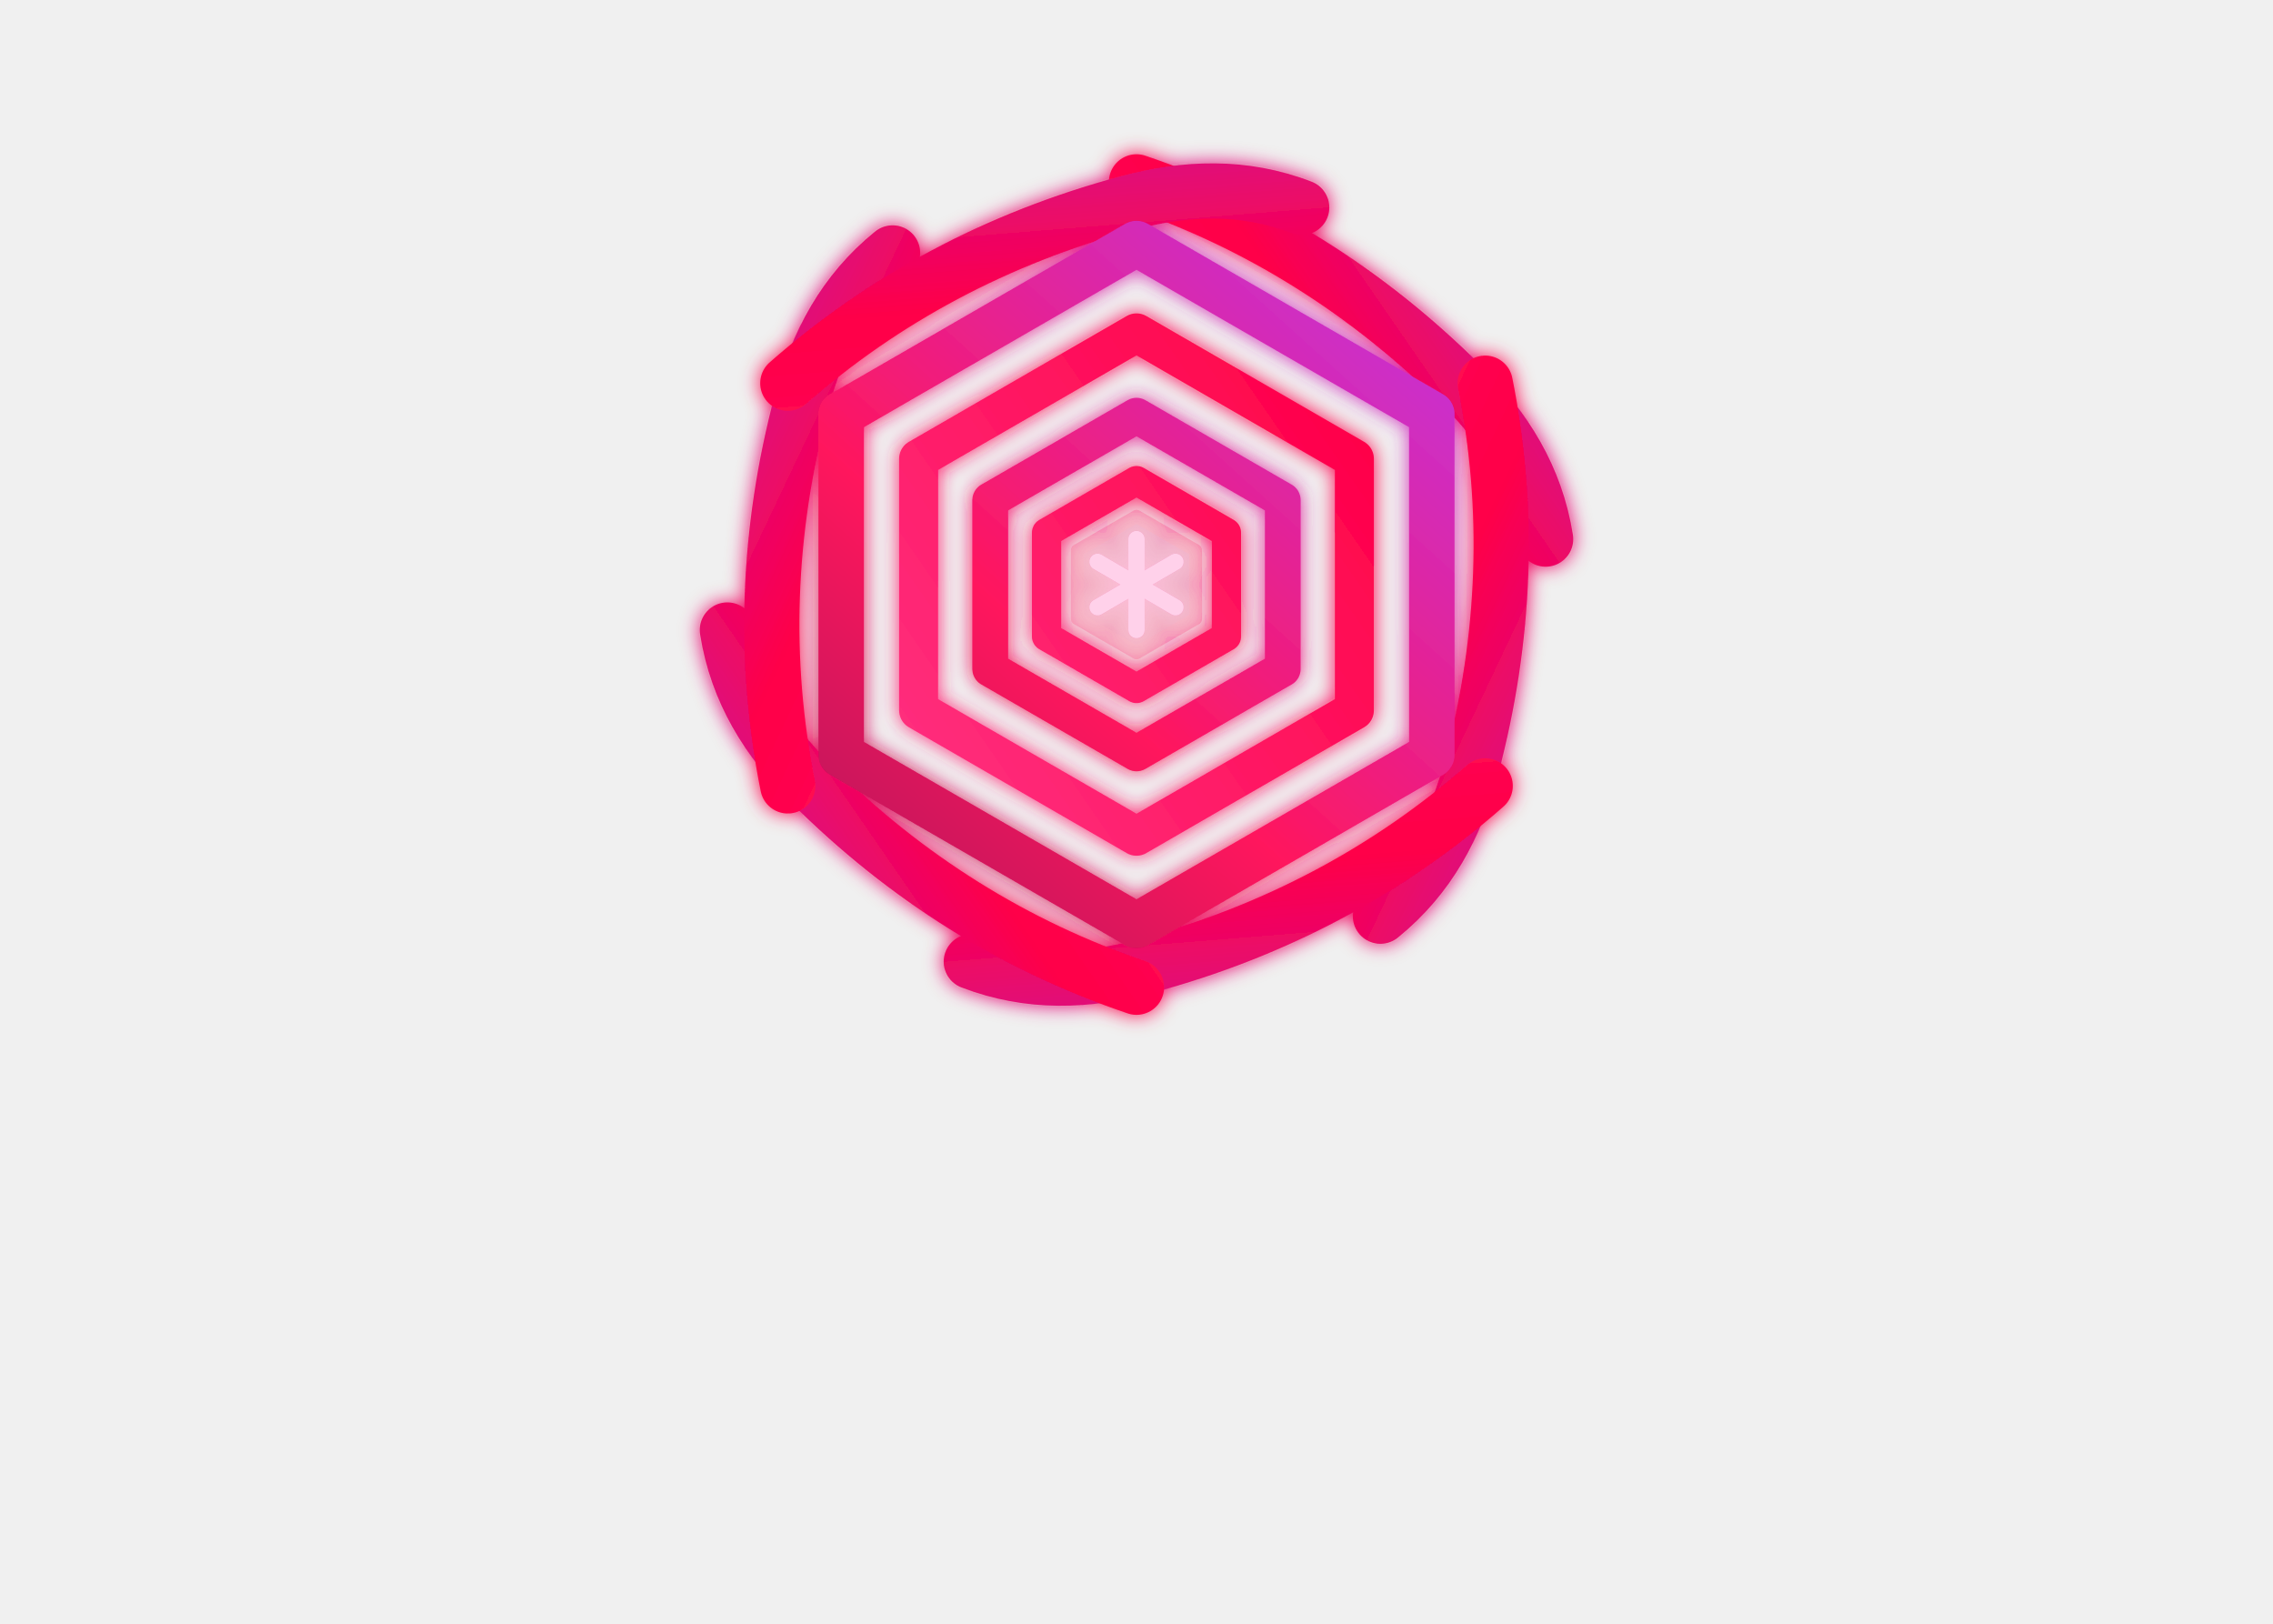
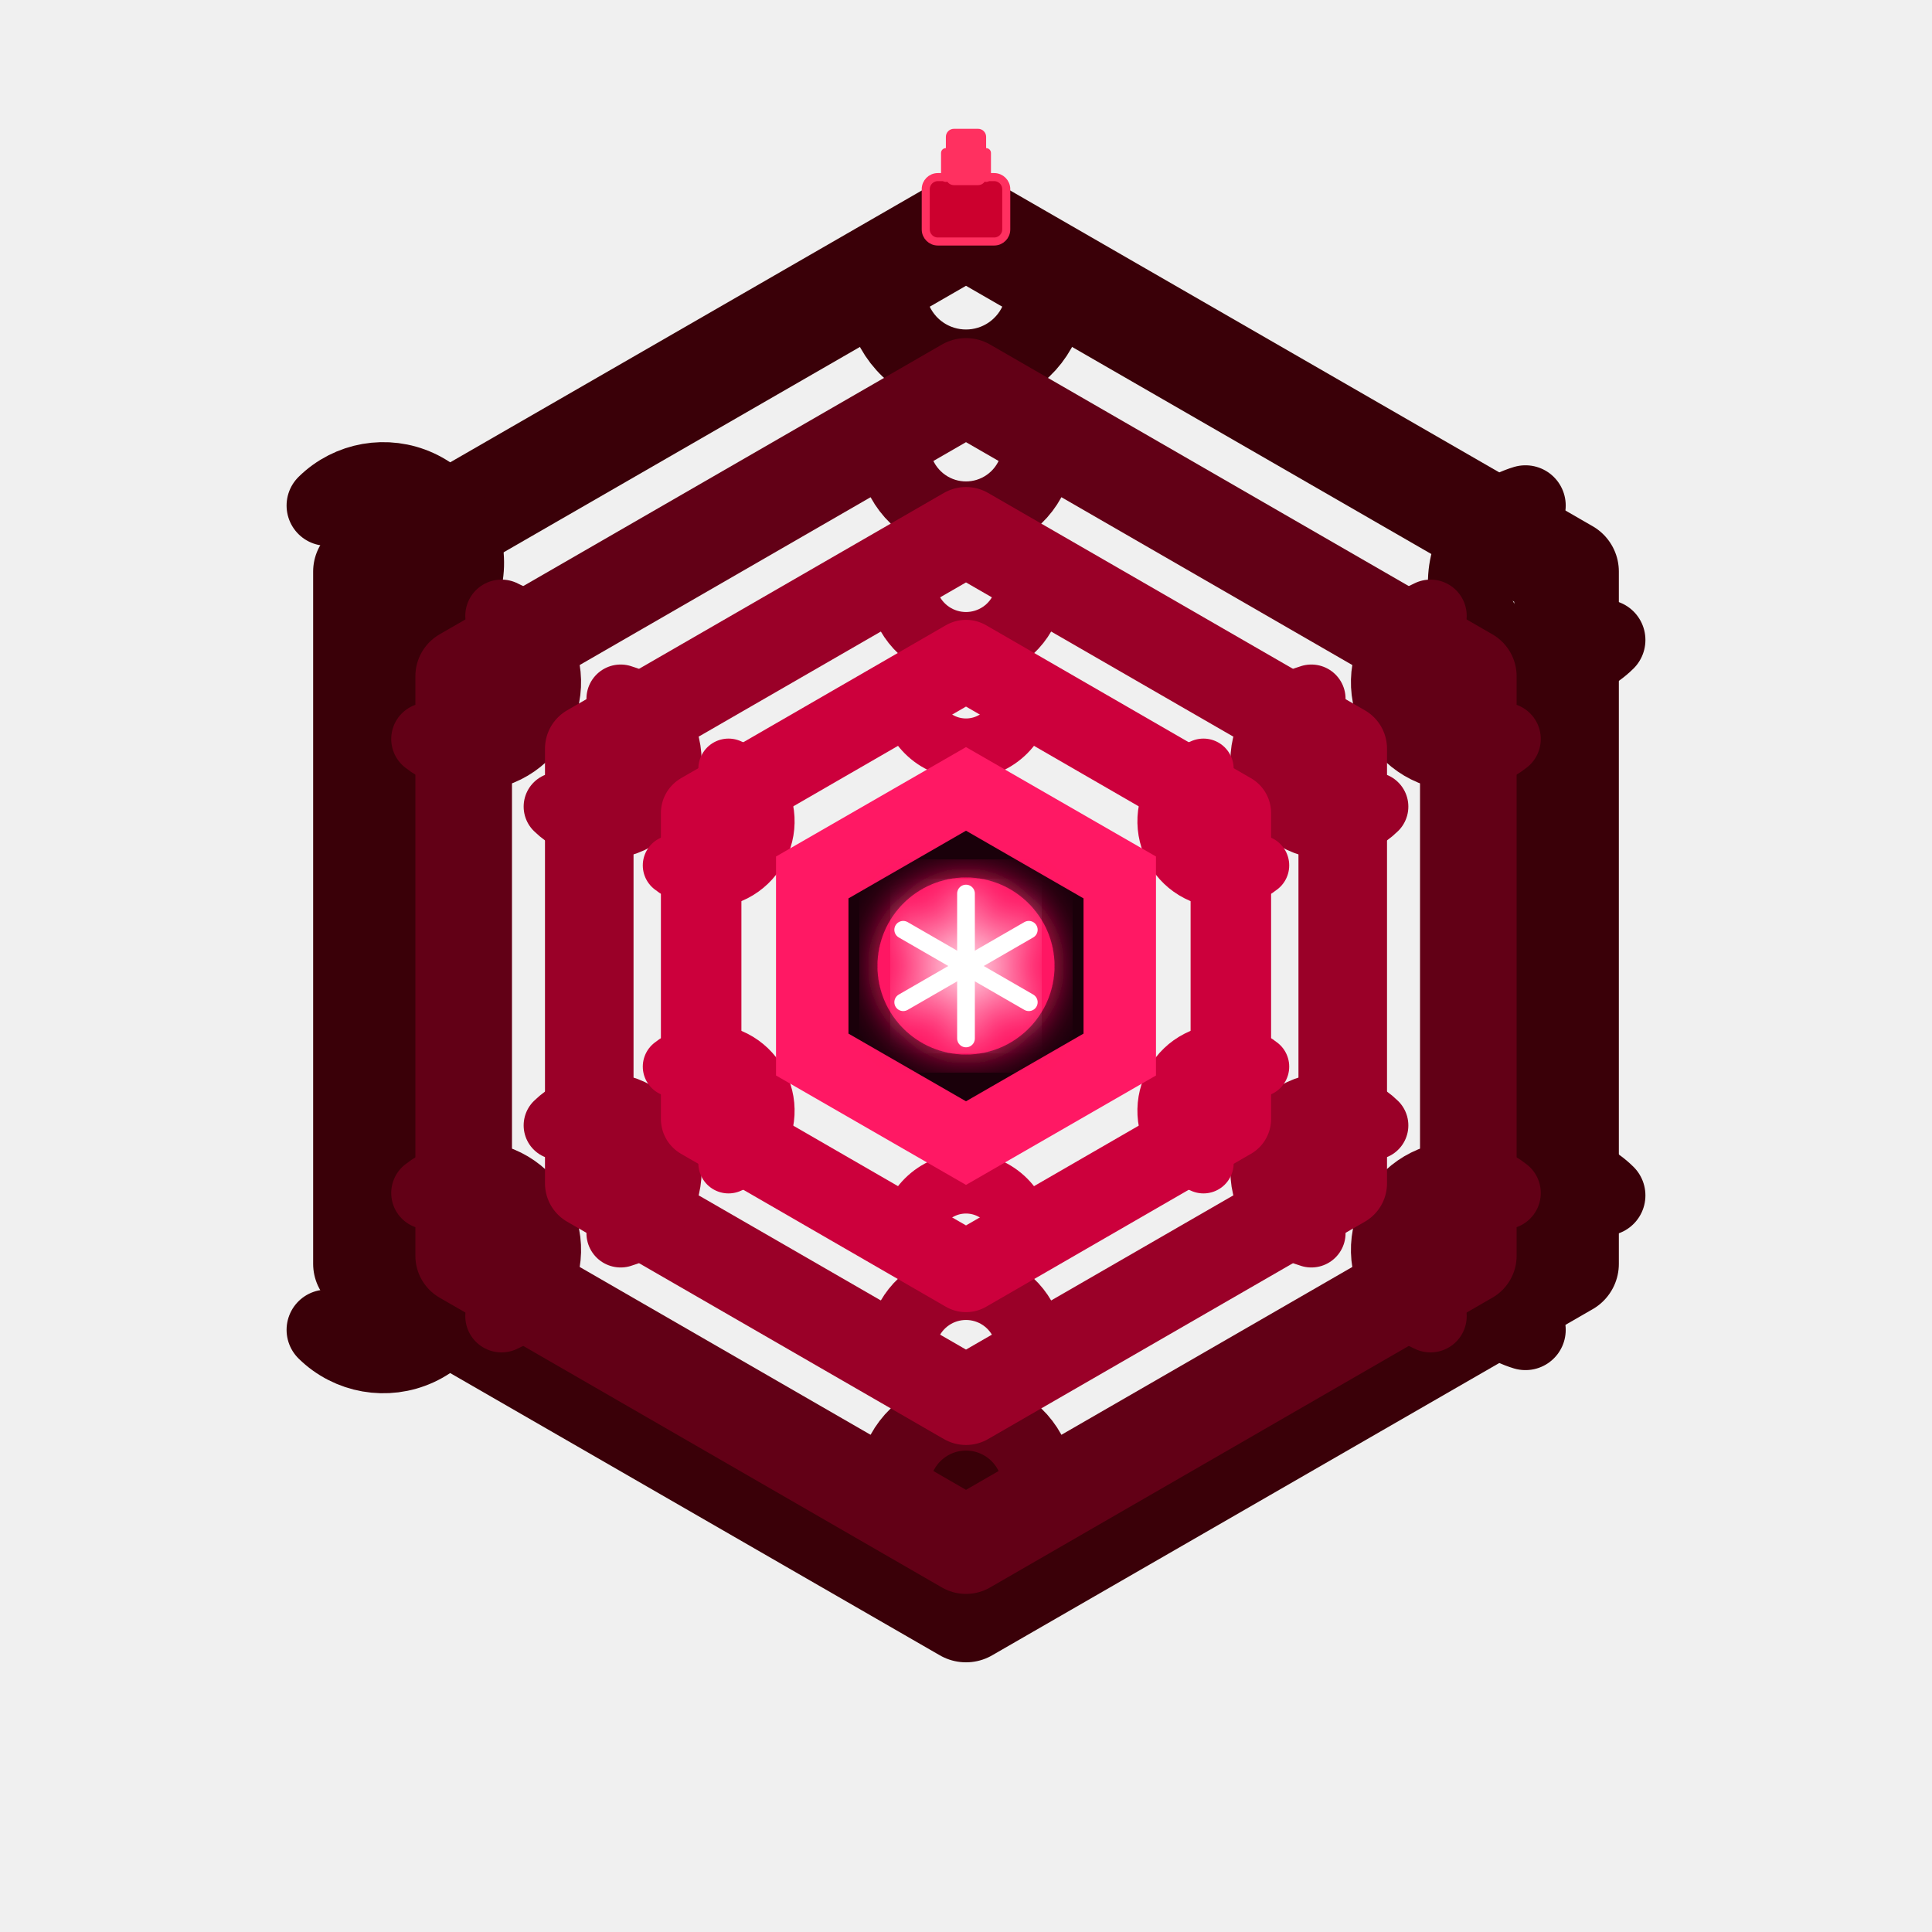
- <svg xmlns="http://www.w3.org/2000/svg" width="1400" height="1000" viewBox="0 0 1400 1000" fill="none">
+ <svg xmlns="http://www.w3.org/2000/svg" viewBox="0 0 240 240" fill="none" role="img" aria-label="ConduitScore mark">
  <defs>
-     <linearGradient id="g1" x1="280" y1="700" x2="1120" y2="120" gradientUnits="userSpaceOnUse">
-       <stop offset="0%" stop-color="#ffb7d8" />
-       <stop offset="35%" stop-color="#ff2f7e" />
-       <stop offset="70%" stop-color="#ff0048" />
-       <stop offset="100%" stop-color="#8d2bff" />
-     </linearGradient>
-     <linearGradient id="g2" x1="420" y1="760" x2="980" y2="140" gradientUnits="userSpaceOnUse">
-       <stop offset="0%" stop-color="#6e0b56" />
-       <stop offset="50%" stop-color="#ff165d" />
-       <stop offset="100%" stop-color="#b23cff" />
-     </linearGradient>
-     <filter id="glow" x="-50%" y="-50%" width="200%" height="200%">
-       <feGaussianBlur stdDeviation="6" result="blur" />
+     <radialGradient id="rg" cx="50%" cy="50%" r="50%">
+       <stop offset="0%" stop-color="#FF2060" />
+       <stop offset="30%" stop-color="#CC0040" />
+       <stop offset="60%" stop-color="#8A001E" />
+       <stop offset="100%" stop-color="#3A0008" />
+     </radialGradient>
+     <radialGradient id="cg" cx="50%" cy="50%" r="50%">
+       <stop offset="0%" stop-color="#FFFFFF" />
+       <stop offset="50%" stop-color="#FF80CC" />
+       <stop offset="100%" stop-color="#FF204080" />
+     </radialGradient>
+     <filter id="glow">
+       <feGaussianBlur stdDeviation="2.5" result="blur" />
      <feMerge>
        <feMergeNode in="blur" />
        <feMergeNode in="SourceGraphic" />
      </feMerge>
    </filter>
-     <style>
-       .brand { font-family: Orbitron, Eurostile, Rajdhani, Arial, sans-serif; font-weight: 800; letter-spacing: -1px; }
-       .sub { font-family: Inter, Arial, sans-serif; font-weight: 600; letter-spacing: 0.4px; }
-     </style>
  </defs>
-   <g filter="url(#glow)">
-     <g stroke="url(#g1)" stroke-width="34" stroke-linecap="round" stroke-linejoin="round">
-       <path d="M 700 112 C 774 137, 842 179, 901 238 C 927 264, 946 294, 952 332" />
-       <g transform="rotate(60 700 360)">
-         <path d="M 700 112 C 774 137, 842 179, 901 238 C 927 264, 946 294, 952 332" />
-       </g>
-       <g transform="rotate(120 700 360)">
-         <path d="M 700 112 C 774 137, 842 179, 901 238 C 927 264, 946 294, 952 332" />
-       </g>
-       <g transform="rotate(180 700 360)">
-         <path d="M 700 112 C 774 137, 842 179, 901 238 C 927 264, 946 294, 952 332" />
-       </g>
-       <g transform="rotate(240 700 360)">
-         <path d="M 700 112 C 774 137, 842 179, 901 238 C 927 264, 946 294, 952 332" />
-       </g>
-       <g transform="rotate(300 700 360)">
-         <path d="M 700 112 C 774 137, 842 179, 901 238 C 927 264, 946 294, 952 332" />
-       </g>
-     </g>
-     <polygon points="700.0,150.0 881.9,255.0 881.9,465.0 700.0,570.0 518.1,465.0 518.1,255.0" stroke="url(#g2)" stroke-width="28" stroke-linejoin="round" />
-     <polygon points="700.0,205.0 834.2,282.5 834.2,437.5 700.0,515.0 565.8,437.5 565.8,282.5" stroke="url(#g1)" stroke-width="24" stroke-linejoin="round" />
-     <polygon points="700.0,256.0 790.1,308.0 790.1,412.0 700.0,464.0 609.9,412.0 609.9,308.0" stroke="url(#g2)" stroke-width="22" stroke-linejoin="round" />
-     <polygon points="700.0,296.0 755.4,328.0 755.4,392.0 700.0,424.0 644.6,392.0 644.6,328.0" stroke="url(#g1)" stroke-width="18" stroke-linejoin="round" />
-     <polygon points="700.0,318.0 736.4,339.0 736.4,381.0 700.0,402.0 663.6,381.0 663.6,339.0" fill="url(#g2)" opacity="0.22" stroke="url(#g1)" stroke-width="8" stroke-linejoin="round" />
-     <g stroke="#ffd1ea" stroke-width="10" stroke-linecap="round">
-       <line x1="700" y1="332" x2="700" y2="388" />
-       <line x1="676" y1="346" x2="724" y2="374" />
-       <line x1="676" y1="374" x2="724" y2="346" />
-     </g>
+   <path stroke="#3A0008" stroke-width="13" stroke-linecap="round" d="M120 28 L194.6 71 M194.6 71 L194.6 157 M194.6 157 L120 200 M120 200 L45.4 157 M45.4 157 L45.4 71 M45.4 71 L120 28" />
+   <path stroke="#3A0008" stroke-width="10" stroke-linecap="round" fill="none" d="M110.3 33.5 A10 10 0 1 0 129.7 33.5        M189.5 62.8 A10 10 0 1 0 199.4 79.5        M199.4 148.5 A10 10 0 1 0 189.5 165.2        M129.7 194.5 A10 10 0 1 0 110.3 194.5        M40.6 165.2 A10 10 0 1 0 50.5 148.5        M50.5 79.5 A10 10 0 1 0 40.6 62.8" />
+   <path stroke="#620016" stroke-width="12" stroke-linecap="round" d="M120 48 L182.4 84 M182.4 84 L182.4 156 M182.4 156 L120 192 M120 192 L57.6 156 M57.6 156 L57.6 84 M57.6 84 L120 48" />
+   <path stroke="#620016" stroke-width="9" stroke-linecap="round" fill="none" d="M111.3 53 A9 9 0 1 0 128.7 53        M177.7 76.5 A9 9 0 1 0 186.9 91.8        M186.9 148.2 A9 9 0 1 0 177.7 163.5        M128.7 187 A9 9 0 1 0 111.3 187        M62.3 163.5 A9 9 0 1 0 53.1 148.2        M53.1 91.8 A9 9 0 1 0 62.3 76.5" />
+   <path stroke="#9A0028" stroke-width="11" stroke-linecap="round" d="M120 66 L166.8 93 M166.8 93 L166.8 147 M166.8 147 L120 174 M120 174 L73.2 147 M73.2 147 L73.2 93 M73.2 93 L120 66" />
+   <path stroke="#9A0028" stroke-width="8.5" stroke-linecap="round" fill="none" d="M112.2 70.5 A8 8 0 1 0 127.8 70.5        M162.9 86.8 A8 8 0 1 0 170.7 100.2        M170.7 139.8 A8 8 0 1 0 162.9 153.2        M127.8 169.5 A8 8 0 1 0 112.2 169.5        M77.1 153.2 A8 8 0 1 0 69.3 139.8        M69.3 100.2 A8 8 0 1 0 77.1 86.8" />
+   <path stroke="#CC003C" stroke-width="10" stroke-linecap="round" d="M120 82 L152.9 101 M152.9 101 L152.9 139 M152.9 139 L120 158 M120 158 L87.1 139 M87.1 139 L87.1 101 M87.1 101 L120 82" />
+   <path stroke="#CC003C" stroke-width="7.5" stroke-linecap="round" fill="none" d="M113 86 A7 7 0 1 0 127 86        M149.5 95.5 A7 7 0 1 0 156.4 107.5        M156.4 132.5 A7 7 0 1 0 149.5 144.5        M127 154 A7 7 0 1 0 113 154        M90.5 144.5 A7 7 0 1 0 83.6 132.5        M83.6 107.5 A7 7 0 1 0 90.5 95.5" />
+   <path stroke="#FF1864" stroke-width="9" stroke-linecap="round" fill="#1a000a" d="M120 98 L139.1 109 L139.1 131 L120 142 L100.9 131 L100.9 109 Z" />
+   <circle cx="120" cy="120" r="11" fill="#FF1864" filter="url(#glow)" />
+   <g stroke="#FFFFFF" stroke-width="2.2" stroke-linecap="round" filter="url(#glow)">
+     <line x1="120" y1="111" x2="120" y2="129" />
+     <line x1="112.2" y1="115.5" x2="127.8" y2="124.5" />
+     <line x1="112.2" y1="124.5" x2="127.8" y2="115.5" />
  </g>
+   <rect x="115" y="22" width="10" height="8" rx="1.5" fill="#CC002E" stroke="#FF3060" stroke-width="1" />
+   <rect x="117.5" y="16" width="5" height="7" rx="1" fill="#FF3060" />
+   <line x1="117.5" y1="19" x2="117.5" y2="22" stroke="#FF3060" stroke-width="1.2" stroke-linecap="round" />
+   <line x1="122.5" y1="19" x2="122.5" y2="22" stroke="#FF3060" stroke-width="1.2" stroke-linecap="round" />
</svg>
